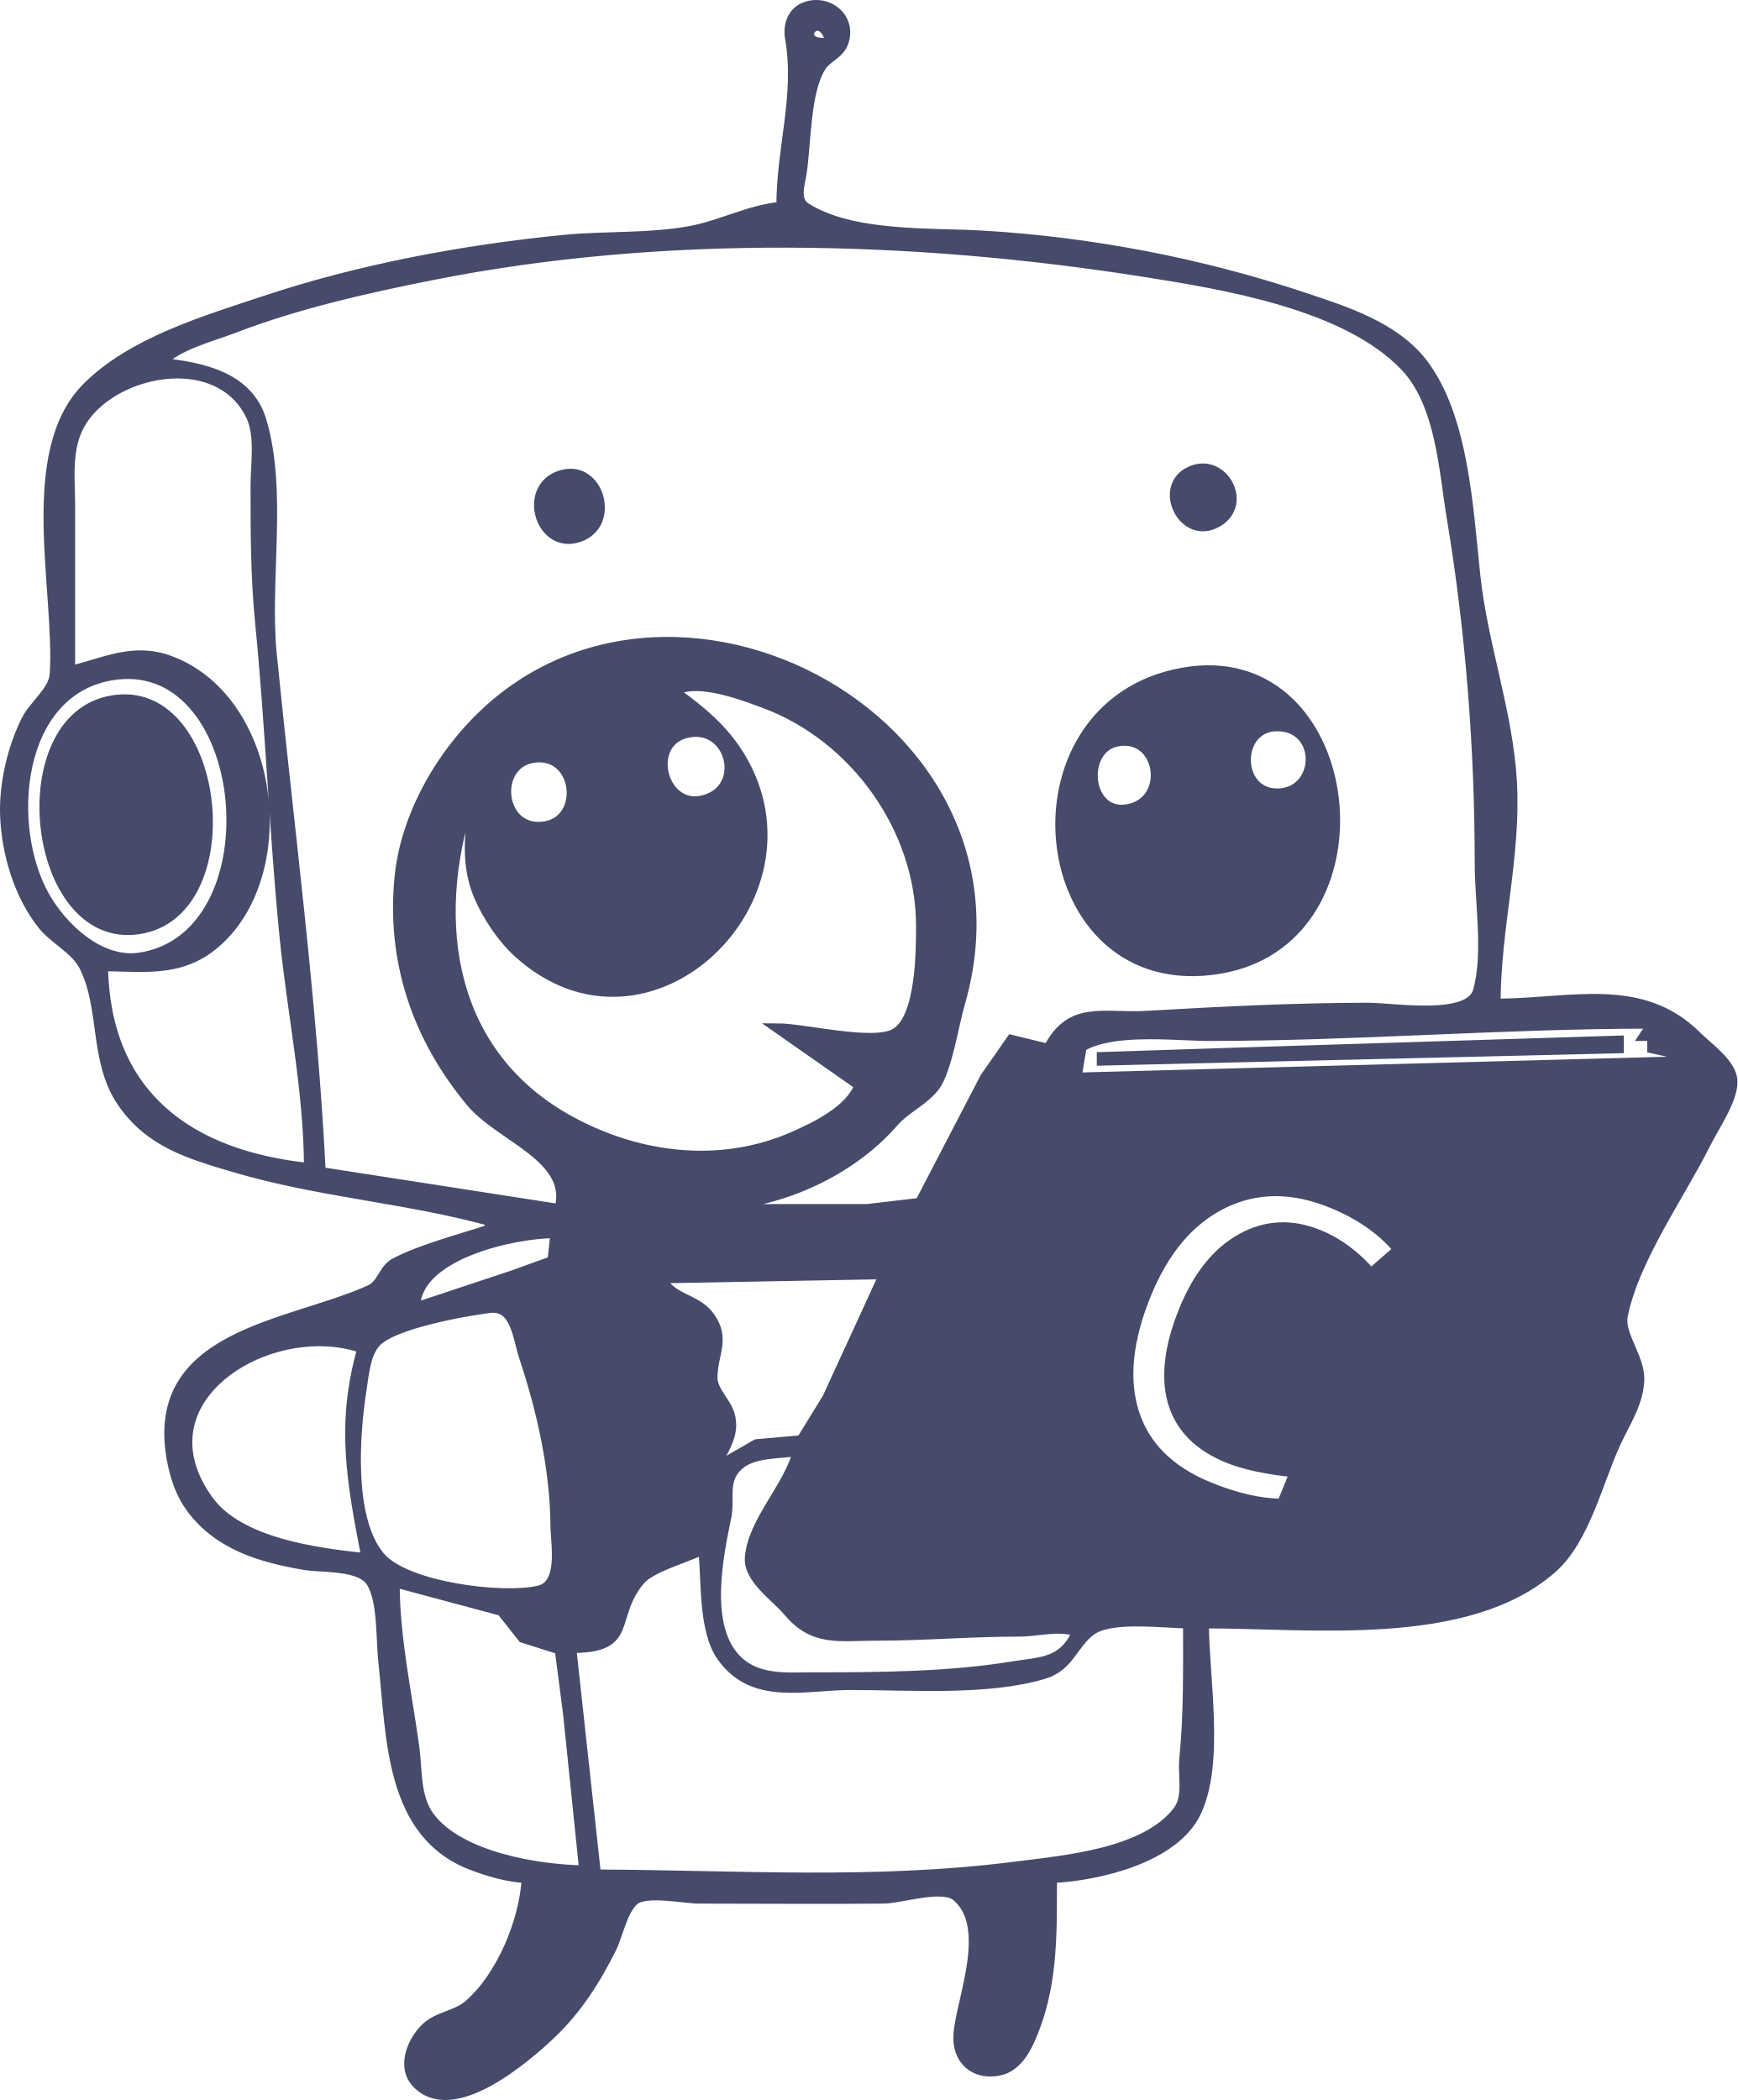
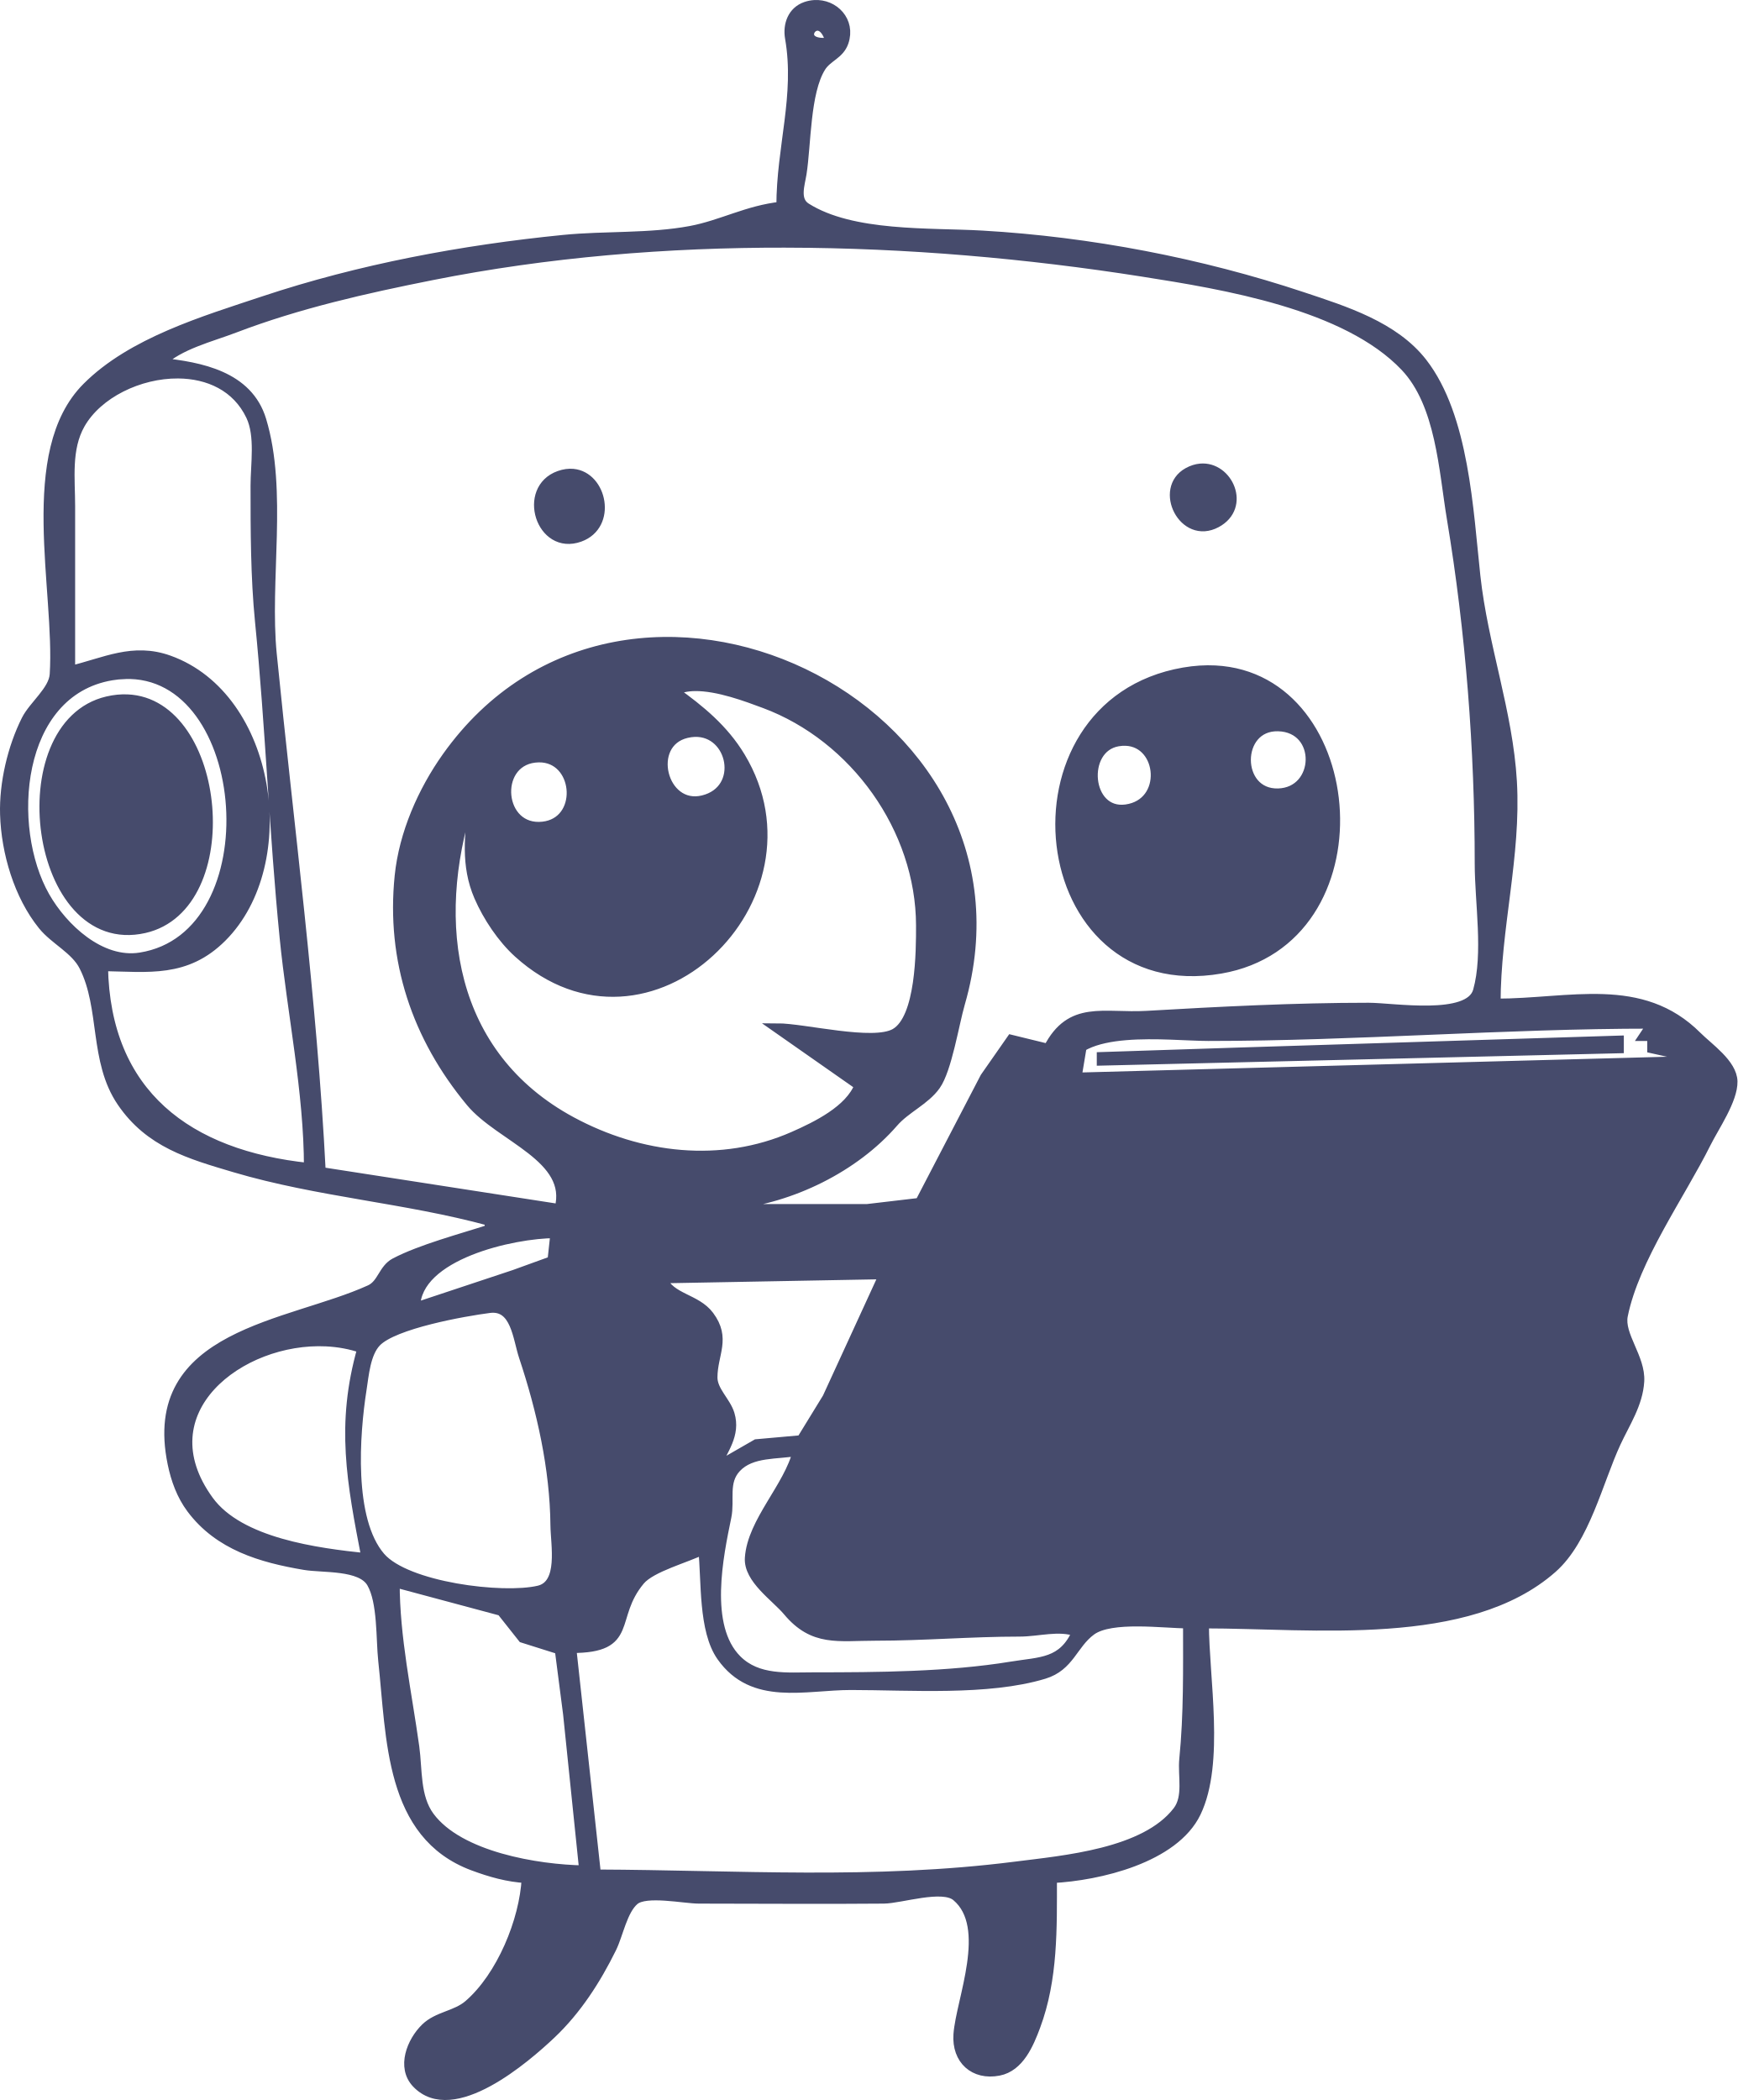
<svg xmlns="http://www.w3.org/2000/svg" version="1.1" id="svg1" width="422.958" height="511.215" viewBox="0 0 422.958 511.215">
  <defs id="defs1">
+     <rect x="268.471" y="302.811" width="126.951" height="118.627" id="rect2" />
    <rect x="258.065" y="283.039" width="118.627" height="139.439" id="rect1" />
  </defs>
  <g id="g1" transform="translate(-318.9911,-227.1676)">
-     <path id="path1" style="fill:#464b6c;fill-opacity:1;stroke:#464b6c;stroke-width:2.3;stroke-dasharray:none;stroke-opacity:1" d="M 517.218 228.332 C 516.531 228.376 515.831 228.513 515.132 228.756 C 511.878 229.885 510.681 233.196 511.241 236.423 C 513.679 250.464 509.132 262.916 509.132 277.423 C 501.009 278.277 494.641 281.904 487.132 283.312 C 477.068 285.199 466.324 284.491 456.132 285.505 C 431.613 287.946 406.553 292.616 383.132 300.423 C 368.702 305.233 351.111 310.418 340.132 321.423 C 324.321 337.272 333.553 370.921 332.241 391.339 C 331.989 395.266 327.152 398.841 325.352 402.423 C 321.972 409.154 319.931 417.86 320.159 425.423 C 320.437 434.66 323.523 445.176 329.382 452.423 C 332.286 456.016 337.299 458.261 339.409 462.423 C 344.53 472.525 341.793 485.406 348.602 495.423 C 355.404 505.429 365.182 508.179 376.132 511.423 C 396.472 517.45 417.784 518.866 438.132 524.423 L 438.132 526.423 C 431.249 528.65 421.449 531.244 415.159 534.533 C 412.216 536.072 412.013 539.766 409.048 541.117 C 389.459 550.045 354.396 551.675 360.936 583.423 C 361.744 587.345 363.125 591.184 365.548 594.423 C 372.275 603.421 382.546 606.412 393.132 608.201 C 397.603 608.956 406.847 608.113 409.409 612.505 C 412.104 617.126 411.64 626.15 412.214 631.423 C 414.262 650.252 413.709 673.783 434.132 681.394 C 438.33 682.959 442.653 684.198 447.132 684.423 C 446.612 694.736 440.995 708.332 433.048 715.173 C 429.944 717.845 425.519 717.94 422.548 720.839 C 419.149 724.156 416.669 730.396 420.382 734.312 C 429.235 743.65 447.058 728.13 453.132 722.394 C 459.395 716.48 464.118 709.113 467.909 701.423 C 469.543 698.111 470.565 692.198 473.436 689.783 C 476.239 687.425 485.521 689.423 489.132 689.423 C 504.149 689.423 519.015 689.563 534.132 689.423 C 538.283 689.385 548.402 685.992 551.798 688.839 C 560.599 696.219 552.817 714.126 552.241 722.423 C 551.815 728.567 556.105 732.487 562.132 731.312 C 567.163 730.331 569.495 724.737 571.102 720.423 C 575.408 708.87 575.132 696.551 575.132 684.423 C 586.473 683.852 604.825 679.558 610.186 668.423 C 616.016 656.317 612.132 635.623 612.132 622.423 C 638.604 622.423 676.331 627.128 696.909 608.951 C 704.869 601.919 708.034 587.816 712.382 578.423 C 714.642 573.54 717.77 568.947 718.102 563.423 C 718.446 557.715 713.142 552.193 714.102 547.423 C 716.884 533.609 728.071 518.044 734.352 505.423 C 736.326 501.457 740.891 494.899 740.798 490.423 C 740.708 486.122 734.913 482.204 732.132 479.423 C 718.516 465.808 701.196 471.423 683.132 471.423 C 683.132 453.07 688.151 435.543 687.102 417.423 C 686.123 400.493 680.066 384.444 678.214 367.423 C 676.478 351.469 675.475 328.594 665.27 315.451 C 658.376 306.571 646.352 302.83 636.132 299.423 C 611.237 291.125 584.285 285.964 558.132 284.451 C 545.294 283.708 526.443 284.788 515.241 277.701 C 512.392 275.898 513.762 272.122 514.186 269.423 C 515.31 262.283 515.035 249.655 518.852 243.533 C 520.422 241.016 523.358 240.481 524.409 237.423 C 526.164 232.318 522.027 228.025 517.218 228.332 z M 518.64 233.609 C 519.55 233.947 520.5 235.05 521.132 237.423 C 513.53 238.45 515.909 232.595 518.64 233.609 z M 510.569 286.304 C 539.803 286.377 569.059 288.948 597.132 293.367 C 616.85 296.471 646.714 301.296 661.048 316.451 C 669.674 325.571 670.389 341.641 672.352 353.423 C 676.937 380.932 679.132 409.548 679.132 437.423 C 679.132 446.866 681.272 459.294 678.714 468.394 C 676.694 475.581 658.147 472.423 652.132 472.423 C 634.227 472.423 615.997 473.36 598.132 474.394 C 587.631 475.002 579.634 471.69 574.132 482.423 L 565.159 480.228 L 558.741 489.423 L 542.882 519.923 L 530.132 521.423 L 497.132 521.423 L 497.132 520.423 C 511.647 518.899 526.952 511.45 536.52 500.423 C 539.504 496.985 544.2 495.07 546.798 491.394 C 549.556 487.492 551.287 476.448 552.741 471.423 C 573.765 398.765 471.568 349.751 427.741 411.423 C 421.813 419.766 417.262 430.129 416.214 440.423 C 414.122 460.958 420.391 479.572 433.52 495.423 C 440.721 504.116 458.48 508.972 455.132 521.423 L 397.132 512.423 C 395.025 470.645 389.358 428.061 385.214 386.423 C 383.431 368.516 387.885 346.657 382.659 329.423 C 379.38 318.608 367.734 316.432 358.132 315.423 C 362.636 311.098 370.313 309.255 376.132 307.033 C 391.596 301.126 407.922 297.455 424.132 294.228 C 452.123 288.656 481.335 286.231 510.569 286.304 z M 362.349 318.148 C 369.692 318.2 376.617 321.251 380.02 328.423 C 382.315 333.259 381.132 340.209 381.132 345.423 C 381.132 356.226 381.144 367.672 382.214 378.423 C 384.763 404.034 385.663 429.8 388.214 455.423 C 390.046 473.828 394.132 492.927 394.132 511.423 C 364.779 508.34 344.655 493.544 344.132 462.423 C 355.114 462.608 364.304 464.083 373.048 455.339 C 391.067 437.32 385.16 396.847 360.132 387.867 C 351.337 384.711 344.533 388.411 336.132 390.423 L 336.132 350.423 C 336.132 343.74 335.121 336.467 338.548 330.423 C 342.775 322.97 352.907 318.081 362.349 318.148 z M 611.179 341.173 C 610.209 341.264 609.194 341.571 608.159 342.144 C 600.855 346.19 607.068 358.775 615.102 354.478 C 622.46 350.543 617.964 340.541 611.179 341.173 z M 458.474 342.451 C 457.45 342.358 456.331 342.496 455.132 342.923 C 445.893 346.212 450.597 361.382 460.132 357.923 C 468.093 355.035 465.64 343.1 458.474 342.451 z M 614.79 390.31 C 612.375 390.189 609.82 390.345 607.132 390.812 C 561.885 398.667 569.902 471.059 616.132 463.033 C 656.045 456.104 651.021 392.126 614.79 390.31 z M 349.253 391.318 C 380.657 390.124 385.602 455.09 353.132 460.201 C 343.47 461.722 334.323 453.079 329.964 445.423 C 320.381 428.595 322.81 395.585 346.132 391.644 C 347.2 391.464 348.24 391.357 349.253 391.318 z M 488.11 394.252 C 493.749 394.159 500.881 396.867 505.132 398.451 C 527.063 406.624 543.077 428.953 543.132 452.423 C 543.146 458.559 543.129 475.101 536.882 478.673 C 531.523 481.738 514.719 477.423 508.132 477.423 L 528.132 491.423 C 525.848 497.356 517.766 501.305 512.132 503.783 C 494.537 511.521 474.78 509.153 458.132 500.173 C 428.278 484.072 423.779 451.712 433.132 422.423 L 434.132 422.423 C 433.3 430.34 432.245 437.794 435.548 445.423 C 437.675 450.339 441.188 455.61 445.159 459.201 C 476.783 487.795 519.963 445.804 499.27 411.423 C 495.203 404.664 489.459 399.943 483.132 395.423 C 484.518 394.625 486.231 394.283 488.11 394.252 z M 349.979 397.353 C 348.444 397.29 346.828 397.443 345.132 397.839 C 320.213 403.665 327.234 459.275 354.132 453.173 C 377.64 447.841 373.013 398.297 349.979 397.353 z M 630.132 404.033 C 640.842 404.306 640.351 419.971 630.132 420.255 C 619.755 420.544 619.737 403.768 630.132 404.033 z M 488.075 405.404 C 497.377 405.083 500.29 419.431 490.132 421.923 C 480.18 424.365 476.177 408.028 486.132 405.673 C 486.807 405.514 487.455 405.425 488.075 405.404 z M 593.032 407.568 C 602.025 407.914 603.291 422.73 593.132 424.144 C 583.432 425.495 582.142 409.234 591.132 407.701 C 591.799 407.587 592.433 407.545 593.032 407.568 z M 451.03 411.636 C 459.99 412.437 460.858 427.279 451.132 428.339 C 440.44 429.505 439.013 412.879 449.132 411.673 C 449.8 411.594 450.433 411.583 451.03 411.636 z M 721.132 476.423 L 719.132 479.423 L 725.132 479.423 L 725.132 481.423 L 721.132 481.423 L 721.132 482.423 L 730.132 484.423 L 730.132 485.423 L 581.132 489.423 L 582.132 483.423 L 581.132 483.423 L 578.132 487.423 C 580.852 476.262 603.432 479.423 613.132 479.423 C 649.143 479.423 685.096 476.423 721.132 476.423 z M 713.132 480.423 L 620.132 483.339 L 587.132 484.423 L 587.132 485.423 L 713.132 482.423 L 713.132 480.423 z M 629.399 517.207 C 633.809 517.189 638.405 518.157 643.188 520.111 C 649.978 522.884 655.348 526.627 659.294 531.336 L 652.731 537.082 C 648.962 532.733 644.749 529.606 640.089 527.703 C 633.454 524.992 627.159 525.284 621.204 528.578 C 615.262 531.84 610.581 537.654 607.165 546.017 C 603.547 554.875 602.639 562.389 604.438 568.562 C 606.251 574.704 610.721 579.232 617.851 582.144 C 621.863 583.783 627.274 584.949 634.085 585.642 L 631.022 593.142 C 625.773 593.123 619.876 591.776 613.333 589.103 C 603.797 585.208 597.734 579.202 595.143 571.086 C 592.553 562.969 593.534 553.34 598.085 542.199 C 602.447 531.521 608.663 524.194 616.733 520.216 C 620.769 518.228 624.99 517.224 629.399 517.207 z M 454.132 527.423 L 453.409 534.089 L 444.132 537.451 L 420.132 545.423 C 420.185 532.671 443.968 527.423 454.132 527.423 z M 534.132 537.423 L 520.352 567.423 L 514.048 577.701 L 503.132 578.673 L 493.132 584.423 C 494.987 580.095 498.17 576.446 496.659 571.423 C 495.722 568.309 492.46 565.753 492.491 562.423 C 492.544 556.684 495.804 553 491.659 547.451 C 488.456 543.162 482.172 543.302 480.132 538.423 L 534.132 537.423 z M 438.132 545.644 C 444.49 544.827 444.947 552.874 446.464 557.423 C 450.809 570.459 454.004 584.652 454.132 598.423 C 454.176 603.182 456.181 612.898 450.132 614.312 C 441.314 616.373 417.916 613.461 411.632 606.173 C 403.819 597.113 405.373 576.24 407.075 565.423 C 407.634 561.873 408.011 556.633 410.632 553.894 C 414.862 549.473 431.998 546.432 438.132 545.644 z M 398.425 553.775 C 401.418 553.922 404.361 554.457 407.132 555.423 C 401.838 573.95 404.573 588.011 408.132 606.423 C 396.242 605.175 377.341 602.773 369.825 592.423 C 354.059 570.713 377.474 552.748 398.425 553.775 z M 513.132 580.423 C 511.008 589.14 502.059 597.557 501.464 606.423 C 501.12 611.543 507.798 615.91 510.741 619.423 C 517.012 626.91 523.058 625.423 532.132 625.423 C 543.873 625.423 555.391 624.423 567.132 624.423 C 571.851 624.423 576.701 622.823 581.132 624.423 C 577.704 632.12 572.369 631.623 565.132 632.812 C 549.921 635.312 532.557 635.423 517.132 635.423 C 510.634 635.423 503.424 636.23 498.382 631.173 C 490.272 623.04 493.949 605.804 495.882 596.423 C 496.735 592.283 495.039 587.938 498.241 584.505 C 501.918 580.563 508.215 581.353 513.132 580.423 z M 490.132 604.423 C 490.931 612.033 490.105 624.029 494.602 630.423 C 502.289 641.353 514.934 637.423 526.132 637.423 C 540.369 637.423 559.502 638.861 573.132 634.728 C 579.418 632.822 580.126 627.466 584.632 624.144 C 589.455 620.589 602.326 622.423 608.132 622.423 C 608.132 633.49 608.306 644.447 607.214 655.423 C 606.814 659.442 608.27 664.592 605.632 668.033 C 597.717 678.357 578.07 679.985 566.132 681.505 C 531.587 685.904 498.646 683.568 464.132 683.423 L 458.132 628.423 C 473.626 628.423 467.282 620.938 474.825 611.923 C 477.553 608.663 486.199 606.439 490.132 604.423 z M 415.132 612.423 L 441.02 619.367 L 446.214 625.923 L 455.186 628.755 L 457.214 644.423 L 461.132 682.423 C 449.835 682.234 430.806 679.111 423.602 669.394 C 420.059 664.614 420.684 657.999 419.909 652.423 C 418.062 639.124 415.132 625.888 415.132 612.423 z " />
+     <path id="path1" style="fill:#464b6c;fill-opacity:1;stroke:#464b6c;stroke-width:2.3;stroke-dasharray:none;stroke-opacity:1" d="m 517.218,228.332 c -0.687,0.044 -1.387,0.181 -2.086,0.424 -3.254,1.129 -4.451,4.441 -3.891,7.668 2.438,14.041 -2.109,26.493 -2.109,41 -8.123,0.853 -14.491,4.481 -22,5.889 -10.064,1.887 -20.808,1.179 -31,2.193 -24.518,2.441 -49.578,7.111 -73,14.918 -14.43,4.81 -32.02,9.994 -43,21 -15.811,15.849 -6.578,49.498 -7.891,69.916 -0.252,3.927 -5.089,7.501 -6.889,11.084 -3.381,6.731 -5.421,15.436 -5.193,23 0.278,9.237 3.363,19.752 9.223,27 2.904,3.593 7.917,5.838 10.027,10 5.121,10.101 2.384,22.983 9.193,33 6.802,10.006 16.579,12.756 27.529,16 20.34,6.026 41.652,7.443 62,13 v 2 c -6.882,2.227 -16.683,4.821 -22.973,8.109 -2.943,1.539 -3.147,5.233 -6.111,6.584 -19.589,8.928 -54.652,10.558 -48.111,42.307 0.808,3.922 2.189,7.76 4.611,11 6.727,8.998 16.998,11.988 27.584,13.777 4.471,0.756 13.715,-0.088 16.277,4.305 2.695,4.62 2.231,13.644 2.805,18.918 2.048,18.828 1.495,42.359 21.918,49.971 4.198,1.565 8.521,2.803 13,3.029 -0.52,10.313 -6.137,23.909 -14.084,30.75 -3.104,2.672 -7.528,2.766 -10.5,5.666 -3.398,3.316 -5.879,9.557 -2.166,13.473 8.853,9.338 26.676,-6.182 32.75,-11.918 6.263,-5.914 10.986,-13.281 14.777,-20.971 1.633,-3.313 2.656,-9.225 5.527,-11.641 2.802,-2.358 12.085,-0.359 15.695,-0.359 15.017,0 29.884,0.14 45,0 4.151,-0.038 14.27,-3.432 17.666,-0.584 8.801,7.38 1.02,25.286 0.443,33.584 -0.427,6.143 3.864,10.063 9.891,8.889 5.032,-0.981 7.363,-6.575 8.971,-10.889 4.306,-11.554 4.029,-23.873 4.029,-36 11.342,-0.572 29.694,-4.866 35.055,-16 5.829,-12.107 1.945,-32.8 1.945,-46 26.473,0 64.199,4.705 84.777,-13.473 7.96,-7.031 11.124,-21.135 15.473,-30.527 2.261,-4.883 5.388,-9.477 5.721,-15 0.344,-5.709 -4.961,-11.23 -4,-16 2.782,-13.814 13.969,-29.379 20.25,-42 1.974,-3.966 6.539,-10.524 6.445,-15 -0.09,-4.302 -5.885,-8.219 -8.666,-11 -13.616,-13.615 -30.936,-8 -49,-8 0,-18.354 5.019,-35.88 3.971,-54 -0.98,-16.93 -7.037,-32.98 -8.889,-50 -1.736,-15.955 -2.739,-38.829 -12.943,-51.973 -6.894,-8.88 -18.919,-12.621 -29.139,-16.027 -24.895,-8.298 -51.847,-13.459 -78,-14.973 -12.838,-0.743 -31.689,0.337 -42.891,-6.75 -2.849,-1.802 -1.479,-5.579 -1.055,-8.277 1.124,-7.141 0.848,-19.768 4.666,-25.891 1.57,-2.517 4.506,-3.052 5.557,-6.109 1.755,-5.105 -2.382,-9.399 -7.191,-9.092 z m 1.422,5.277 c 0.91,0.338 1.861,1.441 2.492,3.814 -7.601,1.026 -5.223,-4.829 -2.492,-3.814 z m -8.07,52.695 c 29.234,0.073 58.49,2.644 86.562,7.062 19.718,3.104 49.583,7.929 63.916,23.084 8.626,9.12 9.341,25.19 11.305,36.973 4.585,27.508 6.779,56.125 6.779,84 0,9.442 2.14,21.87 -0.418,30.971 -2.02,7.187 -20.567,4.029 -26.582,4.029 -17.905,0 -36.135,0.937 -54,1.971 -10.5,0.608 -18.498,-2.704 -24,8.029 l -8.973,-2.195 -6.418,9.195 -15.859,30.5 -12.75,1.5 h -33 v -1 c 14.515,-1.525 29.82,-8.974 39.389,-20 2.983,-3.438 7.679,-5.354 10.277,-9.029 2.758,-3.902 4.49,-14.946 5.943,-19.971 21.024,-72.659 -81.173,-121.672 -125,-60 -5.928,8.342 -10.479,18.705 -11.527,29 -2.091,20.535 4.177,39.149 17.307,55 7.2,8.693 24.96,13.548 21.611,26 l -58,-9 c -2.107,-41.778 -7.773,-84.363 -11.918,-126 -1.782,-17.908 2.671,-39.767 -2.555,-57 -3.28,-10.815 -14.925,-12.991 -24.527,-14 4.505,-4.326 12.181,-6.168 18,-8.391 15.464,-5.906 31.791,-9.578 48,-12.805 27.992,-5.572 57.204,-7.997 86.438,-7.924 z m -148.221,31.844 c 7.343,0.052 14.268,3.103 17.672,10.275 2.295,4.836 1.111,11.785 1.111,17 0,10.803 0.012,22.248 1.082,33 2.549,25.611 3.449,51.376 6,77 1.832,18.405 5.918,37.504 5.918,56 -29.353,-3.083 -49.477,-17.879 -50,-49 10.982,0.185 20.173,1.659 28.916,-7.084 18.02,-18.019 12.112,-58.493 -12.916,-67.473 -8.795,-3.155 -15.598,0.544 -24,2.557 v -40 c 0,-6.683 -1.011,-13.957 2.416,-20 4.227,-7.453 14.36,-12.343 23.801,-12.275 z m 248.83,23.025 c -0.969,0.09 -1.985,0.398 -3.02,0.971 -7.304,4.046 -1.091,16.631 6.943,12.334 7.357,-3.935 2.861,-13.937 -3.924,-13.305 z m -152.705,1.277 c -1.024,-0.093 -2.142,0.046 -3.342,0.473 -9.239,3.289 -4.534,18.459 5,15 7.961,-2.888 5.508,-14.823 -1.658,-15.473 z m 156.316,47.859 c -2.415,-0.121 -4.97,0.035 -7.658,0.502 -45.247,7.855 -37.23,80.247 9,72.221 39.913,-6.929 34.889,-70.906 -1.342,-72.723 z M 349.253,391.318 c 31.404,-1.194 36.349,63.772 3.879,68.883 -9.662,1.521 -18.808,-7.122 -23.168,-14.777 -9.583,-16.828 -7.154,-49.838 16.168,-53.779 1.068,-0.18 2.108,-0.288 3.121,-0.326 z m 138.857,2.934 c 5.639,-0.093 12.771,2.615 17.021,4.199 21.931,8.174 37.946,30.502 38,53.973 0.014,6.135 -0.003,22.678 -6.25,26.25 -5.359,3.065 -22.163,-1.25 -28.75,-1.25 l 20,14 c -2.284,5.933 -10.365,9.881 -16,12.359 -17.595,7.739 -37.351,5.37 -54,-3.609 -29.854,-16.102 -34.353,-48.462 -25,-77.75 h 1 c -0.832,7.916 -1.887,15.371 1.416,23 2.128,4.915 5.64,10.187 9.611,13.777 31.624,28.594 74.803,-13.397 54.111,-47.777 -4.068,-6.759 -9.811,-11.48 -16.139,-16 1.386,-0.799 3.099,-1.141 4.979,-1.172 z m -138.131,3.102 c -1.536,-0.063 -3.151,0.09 -4.848,0.486 -24.918,5.826 -17.898,61.436 9,55.334 23.509,-5.333 18.881,-54.877 -4.152,-55.82 z m 280.152,6.68 c 10.71,0.273 10.219,15.938 0,16.223 -10.377,0.289 -10.395,-16.488 0,-16.223 z m -142.057,1.371 c 9.302,-0.321 12.215,14.027 2.057,16.52 -9.952,2.441 -13.954,-13.895 -4,-16.25 0.675,-0.16 1.323,-0.248 1.943,-0.27 z m 104.957,2.164 c 8.993,0.346 10.258,15.162 0.1,16.576 -9.7,1.35 -10.99,-14.91 -2,-16.443 0.667,-0.114 1.301,-0.156 1.9,-0.133 z m -142.002,4.068 c 8.96,0.801 9.828,15.642 0.102,16.703 -10.691,1.166 -12.119,-15.46 -2,-16.666 0.669,-0.08 1.301,-0.09 1.898,-0.037 z m 270.102,64.787 -2,3 h 6 v 2 h -4 v 1 l 9,2 v 1 l -149,4 1,-6 h -1 l -3,4 c 2.72,-11.161 25.3,-8 35,-8 36.011,0 71.964,-3 108,-3 z m -8,4 -93,2.916 -33,1.084 v 1 l 126,-3 z m -259,47 -0.723,6.666 -9.277,3.361 -24,7.973 c 0.054,-12.753 23.836,-18 34,-18 z m 80,10 -13.779,30 -6.305,10.277 -10.916,0.973 -10,5.75 c 1.855,-4.329 5.039,-7.978 3.527,-13 -0.937,-3.114 -4.199,-5.67 -4.168,-9 0.053,-5.739 3.313,-9.423 -0.832,-14.973 -3.203,-4.289 -9.487,-4.149 -11.527,-9.027 z m -96,8.221 c 6.358,-0.817 6.816,7.23 8.332,11.779 4.345,13.036 7.54,27.229 7.668,41 0.044,4.758 2.049,14.475 -4,15.889 -8.818,2.061 -32.216,-0.851 -38.5,-8.139 -7.813,-9.061 -6.259,-29.934 -4.557,-40.75 0.559,-3.551 0.936,-8.79 3.557,-11.529 4.23,-4.421 21.366,-7.462 27.5,-8.25 z m -39.707,8.131 c 2.993,0.147 5.936,0.682 8.707,1.648 -5.293,18.526 -2.559,32.588 1,51 -11.89,-1.249 -30.791,-3.651 -38.307,-14 -15.766,-21.711 7.649,-39.676 28.6,-38.648 z m 114.707,26.648 c -2.124,8.716 -11.073,17.133 -11.668,26 -0.344,5.12 6.335,9.487 9.277,13 6.271,7.487 12.317,6 21.391,6 11.741,0 23.259,-1 35,-1 4.719,0 9.569,-1.601 14,0 -3.428,7.697 -8.763,7.199 -16,8.389 -15.21,2.5 -32.575,2.611 -48,2.611 -6.498,0 -13.708,0.807 -18.75,-4.25 -8.109,-8.133 -4.433,-25.369 -2.5,-34.75 0.853,-4.141 -0.842,-8.485 2.359,-11.918 3.677,-3.942 9.973,-3.152 14.891,-4.082 z m -23,24 c 0.799,7.609 -0.026,19.605 4.471,26 7.687,10.93 20.332,7 31.529,7 14.237,0 33.37,1.438 47,-2.695 6.286,-1.906 6.994,-7.262 11.5,-10.584 4.823,-3.556 17.694,-1.721 23.5,-1.721 0,11.067 0.175,22.024 -0.918,33 -0.4,4.019 1.056,9.169 -1.582,12.609 -7.915,10.324 -27.561,11.953 -39.5,13.473 -34.545,4.398 -67.486,2.063 -102,1.918 l -6,-55 c 15.494,0 9.15,-7.486 16.693,-16.5 2.728,-3.26 11.374,-5.484 15.307,-7.5 z m -75,8 25.889,6.943 5.193,6.557 8.973,2.832 2.027,15.668 3.918,38 c -11.297,-0.19 -30.326,-3.313 -37.529,-13.029 -3.544,-4.78 -2.919,-11.395 -3.693,-16.971 -1.847,-13.3 -4.777,-26.536 -4.777,-40 z" />
  </g>
</svg>
